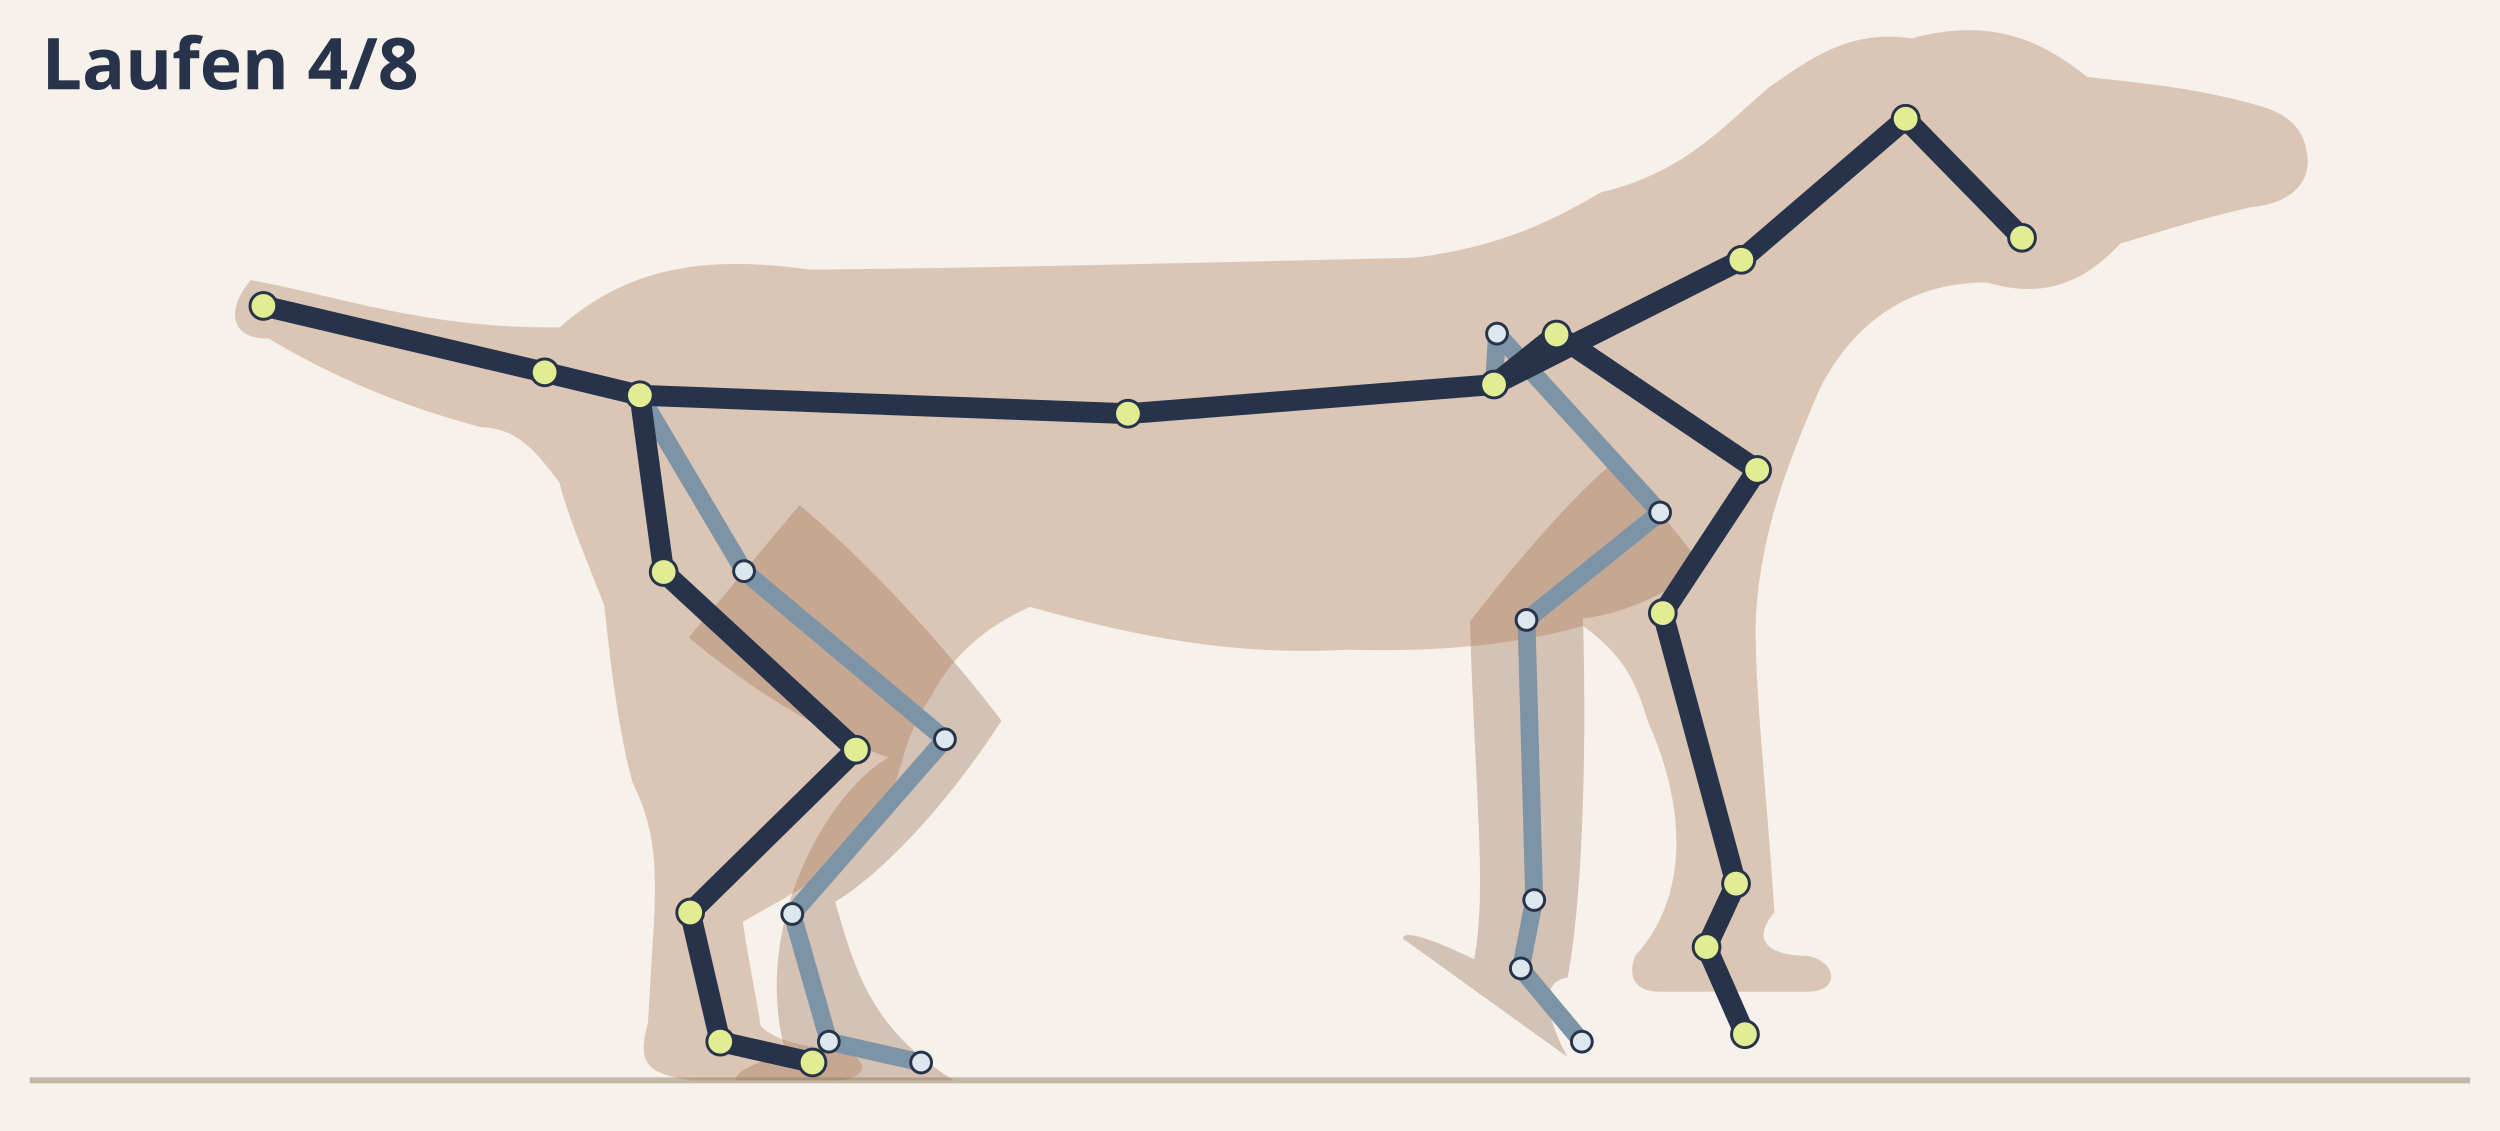
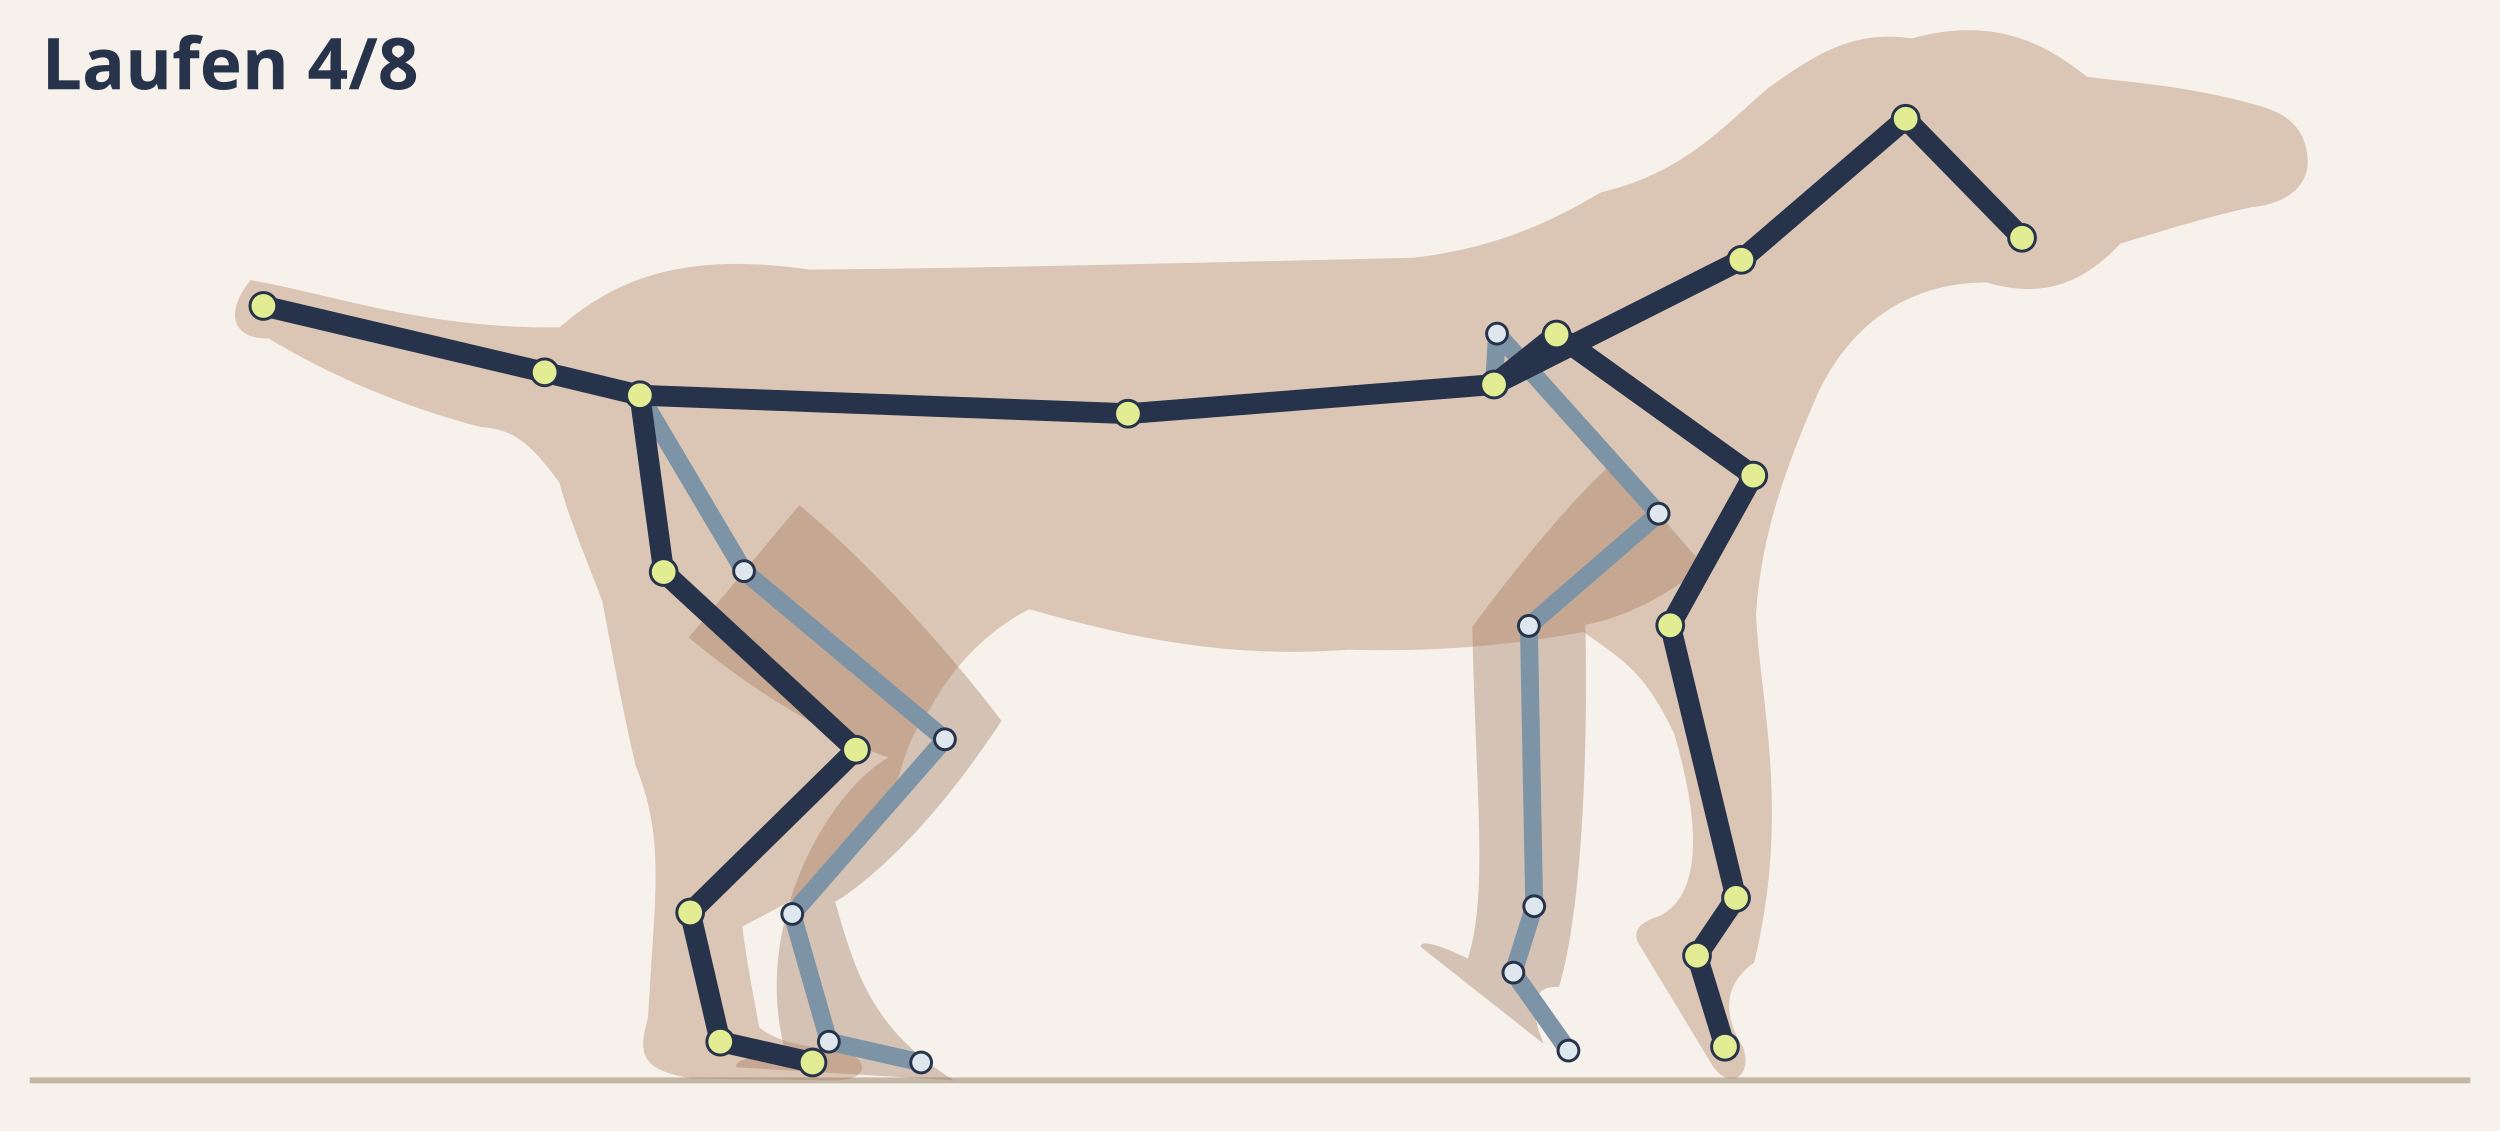
<svg xmlns="http://www.w3.org/2000/svg" viewBox="60 120 840 380">
  <rect x="60" y="120" width="840" height="380" fill="#f6f1ea" />
  <line x1="70" x2="890" y1="483" y2="483" stroke="#c3b7a6" stroke-width="2" />
-   <path d="M328.6 289.7C365.7 320.7 396.5 362.2 396.5 362.2C365.4 409.6 340.6 423 340.6 423C347.4 446.6 352.9 465.9 380.5 483L307.5 483C305.5 479 324.1 474.1 324.1 474.1C311.8 431.3 338.3 385.9 358.5 374.5C358.5 374.5 328.5 365.2 291.4 334.2Z" fill="#956b50" opacity="0.35" />
-   <path d="M632.2 310.1C612 326.3 591.9 327.8 591.9 327.8C593.3 379.5 591.2 425.5 586.7 448.5C572.5 450.2 586.6 475.1 586.6 475.1L531.4 435.4C531.3 430.4 555.3 442.3 555.3 442.3C559.8 419.4 555.5 385.3 553.9 328.8C553.9 328.8 583.2 290.5 603.4 274.3Z" fill="#956b50" opacity="0.35" />
-   <path d="M144.2 214.1C172.8 219.2 202.8 230.5 248 230C270 210.7 295 205.3 332 210.6C392 210.1 465 208.2 535 206.6C565 203 583 193.3 598 184.6C626.1 178 639.2 162.2 654.3 149.4C668.4 139.6 681.5 129.8 702.3 132.9C728.1 125.9 745.2 132.9 761.2 145.8C775.2 147.7 795.2 148.7 819.3 155.6C829.3 158.5 834.3 163.5 835.3 172.5C836.4 181.5 829.4 188.5 816.4 189.6C798.4 193.7 786.4 197.7 772.5 201.8C758.5 216.8 744.5 219.9 727.5 214.9C699.3 214.9 681.1 230.8 671 251.6C660 277.4 652 298.3 650 326.4C649.2 349.5 653.7 386.7 656.2 426.6C647.2 437.2 656.4 441.2 667.4 441.2C677.4 443.2 678.4 453.2 667.4 453.2L617.4 453.2C610.4 453.2 606.4 449.2 609.4 441.2C628.9 419.8 625.4 388.6 613.8 362.7C609.3 348.2 605.5 340.3 591.9 330.3C571 336.3 545 339.2 513 338.3C474 340.5 441 333.7 406 323.9C390.9 330.7 379.7 340.6 372.9 353.9C359.4 373.8 364.2 388.6 350.1 400.6C341.1 412.7 326.5 420.1 309.6 429.7C311.8 445.2 314.5 456.6 315.6 464.8C322 471 334 472 344 473C353 477 351 483 340 483L293 483C277 481 274 477 277.7 463.8L279.9 426.6C280.5 408 279.4 396.9 272.6 383.1C268.2 367.2 265.7 348.3 263 323.3C258 310.3 251 294.2 248 282.2C239 270.1 233.1 263.9 221.4 263.5C195.9 256.7 172.8 247.2 150.2 233.7C138.2 234.1 135.2 225.1 144.2 214.1Z" fill="#a87554" opacity="0.35" />
+   <path d="M328.6 289.7C365.7 320.7 396.5 362.2 396.5 362.2C365.4 409.6 340.6 423 340.6 423C347.4 446.6 352.9 465.9 380.5 483L307.4 478.6C306 474.6 324.1 474.1 324.1 474.1C311.8 431.3 338.3 385.9 358.5 374.5C358.5 374.5 328.5 365.2 291.4 334.2Z" fill="#956b50" opacity="0.35" />
+   <path d="M632.3 310C612.7 327 592.7 329.9 592.7 329.9C593.7 381.7 590.7 429.2 583.8 451.6C569.4 450.6 578.7 470.8 578.7 470.8L537.3 438.1C537.4 434.1 553.2 442.1 553.2 442.1C560.2 419.7 555.8 387.1 554.7 330.6C554.7 330.6 582.7 292.2 602.3 275.2Z" fill="#956b50" opacity="0.35" />
+   <path d="M144.2 214.1C172.8 219.2 202.8 230.5 248 230C270 210.7 295 205.3 332 210.6C392 210.1 465 208.2 535 206.6C565 203 583 193.3 598 184.6C626.1 178 639.2 162.2 654.3 149.4C668.4 139.6 681.5 129.8 702.3 132.9C728.1 125.9 745.2 132.9 761.2 145.8C775.2 147.7 795.2 148.7 819.3 155.6C829.3 158.5 834.3 163.5 835.3 172.5C836.4 181.5 829.4 188.5 816.4 189.6C798.4 193.7 786.4 197.7 772.5 201.8C758.5 216.8 744.5 219.9 727.5 214.9C699.3 214.9 681.1 230.8 671 251.6C660 277.4 652 298.3 650 326.4C651.2 354.8 661.8 392.4 649.4 443.4C638 451.6 639.7 462.3 645.5 471.6C649.3 481 641.4 487.1 635.3 477.9L611 437.7C608.3 433.8 609.9 430.1 617.6 427.8C633 420.1 630.5 393.6 622.5 366.5C612.8 346.3 606.5 342.5 592 332.3C571 336.3 545 339.2 513 338.3C473.8 341.3 440.8 334.7 405.8 324.7C391.3 332 379.3 345 372.2 358.7C359.3 375.1 363.8 391.6 349.7 403.2C340.7 415.5 326.2 422.5 309.4 431.3C311.4 446.8 313.8 457.7 315.1 465.2C322 471 334 472 344 473.1C353 477.2 351 483.2 340 483L292.3 482.4C276.5 479.5 273.8 475.3 277.7 462.1L280 425.4C280.9 405.4 279.9 393.2 273.5 377C269.5 359.8 266.3 343 262.4 322.1C258 310.1 251 294.2 248 282.2C239 270.1 233.1 263.9 221.4 263.5C195.9 256.7 172.8 247.2 150.2 233.7C138.2 234.1 135.2 225.1 144.2 214.1Z" fill="#a87554" opacity="0.35" />
  <line x1="275" y1="252.8" x2="310" y2="311.9" stroke="#7d93a6" stroke-width="6" stroke-linecap="round" />
  <line x1="310" y1="311.9" x2="377.5" y2="368.4" stroke="#7d93a6" stroke-width="6" stroke-linecap="round" />
  <line x1="377.5" y1="368.4" x2="326.2" y2="427.1" stroke="#7d93a6" stroke-width="6" stroke-linecap="round" />
  <line x1="326.2" y1="427.1" x2="338.5" y2="470" stroke="#7d93a6" stroke-width="6" stroke-linecap="round" />
  <line x1="338.5" y1="470" x2="369.5" y2="477" stroke="#7d93a6" stroke-width="6" stroke-linecap="round" />
  <line x1="562" y1="249.2" x2="563" y2="232.1" stroke="#7d93a6" stroke-width="6" stroke-linecap="round" />
-   <line x1="563" y1="232.1" x2="617.8" y2="292.2" stroke="#7d93a6" stroke-width="6" stroke-linecap="round" />
-   <line x1="617.8" y1="292.2" x2="572.9" y2="328.3" stroke="#7d93a6" stroke-width="6" stroke-linecap="round" />
-   <line x1="572.9" y1="328.3" x2="575.5" y2="422.4" stroke="#7d93a6" stroke-width="6" stroke-linecap="round" />
-   <line x1="575.5" y1="422.4" x2="571" y2="445.4" stroke="#7d93a6" stroke-width="6" stroke-linecap="round" />
-   <line x1="571" y1="445.4" x2="591.5" y2="470" stroke="#7d93a6" stroke-width="6" stroke-linecap="round" />
+   <line x1="563" y1="232.1" x2="617.3" y2="292.6" stroke="#7d93a6" stroke-width="6" stroke-linecap="round" />
+   <line x1="617.3" y1="292.6" x2="573.7" y2="330.3" stroke="#7d93a6" stroke-width="6" stroke-linecap="round" />
+   <line x1="573.7" y1="330.3" x2="575.5" y2="424.5" stroke="#7d93a6" stroke-width="6" stroke-linecap="round" />
+   <line x1="575.5" y1="424.5" x2="568.5" y2="446.8" stroke="#7d93a6" stroke-width="6" stroke-linecap="round" />
+   <line x1="568.5" y1="446.8" x2="587" y2="473" stroke="#7d93a6" stroke-width="6" stroke-linecap="round" />
  <line x1="148.5" y1="222.8" x2="243" y2="245.1" stroke="#26334a" stroke-width="7" stroke-linecap="round" />
  <line x1="243" y1="245.1" x2="275" y2="252.8" stroke="#26334a" stroke-width="7" stroke-linecap="round" />
  <line x1="275" y1="252.8" x2="439" y2="259" stroke="#26334a" stroke-width="7" stroke-linecap="round" />
  <line x1="439" y1="259" x2="562" y2="249.2" stroke="#26334a" stroke-width="7" stroke-linecap="round" />
  <line x1="562" y1="249.2" x2="645.1" y2="207.3" stroke="#26334a" stroke-width="7" stroke-linecap="round" />
  <line x1="645.1" y1="207.3" x2="700.3" y2="159.9" stroke="#26334a" stroke-width="7" stroke-linecap="round" />
  <line x1="700.3" y1="159.9" x2="739.4" y2="199.9" stroke="#26334a" stroke-width="7" stroke-linecap="round" />
  <line x1="275" y1="252.8" x2="283" y2="312.2" stroke="#26334a" stroke-width="7" stroke-linecap="round" />
  <line x1="283" y1="312.2" x2="347.6" y2="371.9" stroke="#26334a" stroke-width="7" stroke-linecap="round" />
  <line x1="347.6" y1="371.9" x2="291.9" y2="426.6" stroke="#26334a" stroke-width="7" stroke-linecap="round" />
  <line x1="291.9" y1="426.6" x2="302" y2="470" stroke="#26334a" stroke-width="7" stroke-linecap="round" />
  <line x1="302" y1="470" x2="333" y2="477" stroke="#26334a" stroke-width="7" stroke-linecap="round" />
  <line x1="562" y1="249.2" x2="583" y2="232.4" stroke="#26334a" stroke-width="7" stroke-linecap="round" />
-   <line x1="583" y1="232.4" x2="650.4" y2="277.9" stroke="#26334a" stroke-width="7" stroke-linecap="round" />
-   <line x1="650.4" y1="277.9" x2="618.7" y2="326" stroke="#26334a" stroke-width="7" stroke-linecap="round" />
-   <line x1="618.7" y1="326" x2="643.3" y2="416.9" stroke="#26334a" stroke-width="7" stroke-linecap="round" />
-   <line x1="643.3" y1="416.9" x2="633.4" y2="438.2" stroke="#26334a" stroke-width="7" stroke-linecap="round" />
-   <line x1="633.4" y1="438.2" x2="646.3" y2="467.5" stroke="#26334a" stroke-width="7" stroke-linecap="round" />
+   <line x1="583" y1="232.4" x2="649.1" y2="279.8" stroke="#26334a" stroke-width="7" stroke-linecap="round" />
+   <line x1="649.1" y1="279.8" x2="621.2" y2="330.1" stroke="#26334a" stroke-width="7" stroke-linecap="round" />
+   <line x1="621.2" y1="330.1" x2="643.3" y2="421.7" stroke="#26334a" stroke-width="7" stroke-linecap="round" />
+   <line x1="643.3" y1="421.7" x2="630.2" y2="441.1" stroke="#26334a" stroke-width="7" stroke-linecap="round" />
+   <line x1="630.2" y1="441.1" x2="639.6" y2="471.7" stroke="#26334a" stroke-width="7" stroke-linecap="round" />
  <circle cx="148.5" cy="222.8" r="4.5" fill="#e1ec93" stroke="#26334a" stroke-width="1" />
  <circle cx="243" cy="245.1" r="4.5" fill="#e1ec93" stroke="#26334a" stroke-width="1" />
  <circle cx="275" cy="252.8" r="4.5" fill="#e1ec93" stroke="#26334a" stroke-width="1" />
  <circle cx="439" cy="259" r="4.5" fill="#e1ec93" stroke="#26334a" stroke-width="1" />
  <circle cx="562" cy="249.2" r="4.5" fill="#e1ec93" stroke="#26334a" stroke-width="1" />
  <circle cx="645.1" cy="207.3" r="4.5" fill="#e1ec93" stroke="#26334a" stroke-width="1" />
  <circle cx="700.3" cy="159.9" r="4.5" fill="#e1ec93" stroke="#26334a" stroke-width="1" />
  <circle cx="739.4" cy="199.9" r="4.5" fill="#e1ec93" stroke="#26334a" stroke-width="1" />
  <circle cx="583" cy="232.4" r="4.5" fill="#e1ec93" stroke="#26334a" stroke-width="1" />
-   <circle cx="650.4" cy="277.9" r="4.5" fill="#e1ec93" stroke="#26334a" stroke-width="1" />
-   <circle cx="618.7" cy="326" r="4.5" fill="#e1ec93" stroke="#26334a" stroke-width="1" />
-   <circle cx="643.3" cy="416.9" r="4.5" fill="#e1ec93" stroke="#26334a" stroke-width="1" />
-   <circle cx="633.4" cy="438.2" r="4.5" fill="#e1ec93" stroke="#26334a" stroke-width="1" />
-   <circle cx="646.3" cy="467.5" r="4.5" fill="#e1ec93" stroke="#26334a" stroke-width="1" />
+   <circle cx="649.1" cy="279.8" r="4.5" fill="#e1ec93" stroke="#26334a" stroke-width="1" />
+   <circle cx="621.2" cy="330.1" r="4.5" fill="#e1ec93" stroke="#26334a" stroke-width="1" />
+   <circle cx="643.3" cy="421.7" r="4.5" fill="#e1ec93" stroke="#26334a" stroke-width="1" />
+   <circle cx="630.2" cy="441.1" r="4.5" fill="#e1ec93" stroke="#26334a" stroke-width="1" />
+   <circle cx="639.6" cy="471.7" r="4.5" fill="#e1ec93" stroke="#26334a" stroke-width="1" />
  <circle cx="283" cy="312.2" r="4.5" fill="#e1ec93" stroke="#26334a" stroke-width="1" />
  <circle cx="347.6" cy="371.9" r="4.5" fill="#e1ec93" stroke="#26334a" stroke-width="1" />
  <circle cx="291.9" cy="426.6" r="4.5" fill="#e1ec93" stroke="#26334a" stroke-width="1" />
  <circle cx="302" cy="470" r="4.5" fill="#e1ec93" stroke="#26334a" stroke-width="1" />
  <circle cx="333" cy="477" r="4.5" fill="#e1ec93" stroke="#26334a" stroke-width="1" />
  <circle cx="563" cy="232.1" r="3.5" fill="#dfe7ee" stroke="#26334a" stroke-width="1" />
-   <circle cx="617.8" cy="292.2" r="3.5" fill="#dfe7ee" stroke="#26334a" stroke-width="1" />
-   <circle cx="572.9" cy="328.3" r="3.5" fill="#dfe7ee" stroke="#26334a" stroke-width="1" />
-   <circle cx="575.5" cy="422.4" r="3.5" fill="#dfe7ee" stroke="#26334a" stroke-width="1" />
-   <circle cx="571" cy="445.4" r="3.5" fill="#dfe7ee" stroke="#26334a" stroke-width="1" />
-   <circle cx="591.5" cy="470" r="3.5" fill="#dfe7ee" stroke="#26334a" stroke-width="1" />
+   <circle cx="617.3" cy="292.6" r="3.5" fill="#dfe7ee" stroke="#26334a" stroke-width="1" />
+   <circle cx="573.7" cy="330.3" r="3.5" fill="#dfe7ee" stroke="#26334a" stroke-width="1" />
+   <circle cx="575.5" cy="424.5" r="3.5" fill="#dfe7ee" stroke="#26334a" stroke-width="1" />
+   <circle cx="568.5" cy="446.8" r="3.5" fill="#dfe7ee" stroke="#26334a" stroke-width="1" />
+   <circle cx="587" cy="473" r="3.5" fill="#dfe7ee" stroke="#26334a" stroke-width="1" />
  <circle cx="310" cy="311.9" r="3.5" fill="#dfe7ee" stroke="#26334a" stroke-width="1" />
  <circle cx="377.5" cy="368.4" r="3.5" fill="#dfe7ee" stroke="#26334a" stroke-width="1" />
  <circle cx="326.2" cy="427.1" r="3.5" fill="#dfe7ee" stroke="#26334a" stroke-width="1" />
  <circle cx="338.5" cy="470" r="3.5" fill="#dfe7ee" stroke="#26334a" stroke-width="1" />
  <circle cx="369.5" cy="477" r="3.5" fill="#dfe7ee" stroke="#26334a" stroke-width="1" />
  <text x="74" y="150" font-family="sans-serif" font-size="24" font-weight="700" fill="#26334a">Laufen 4/8</text>
</svg>
